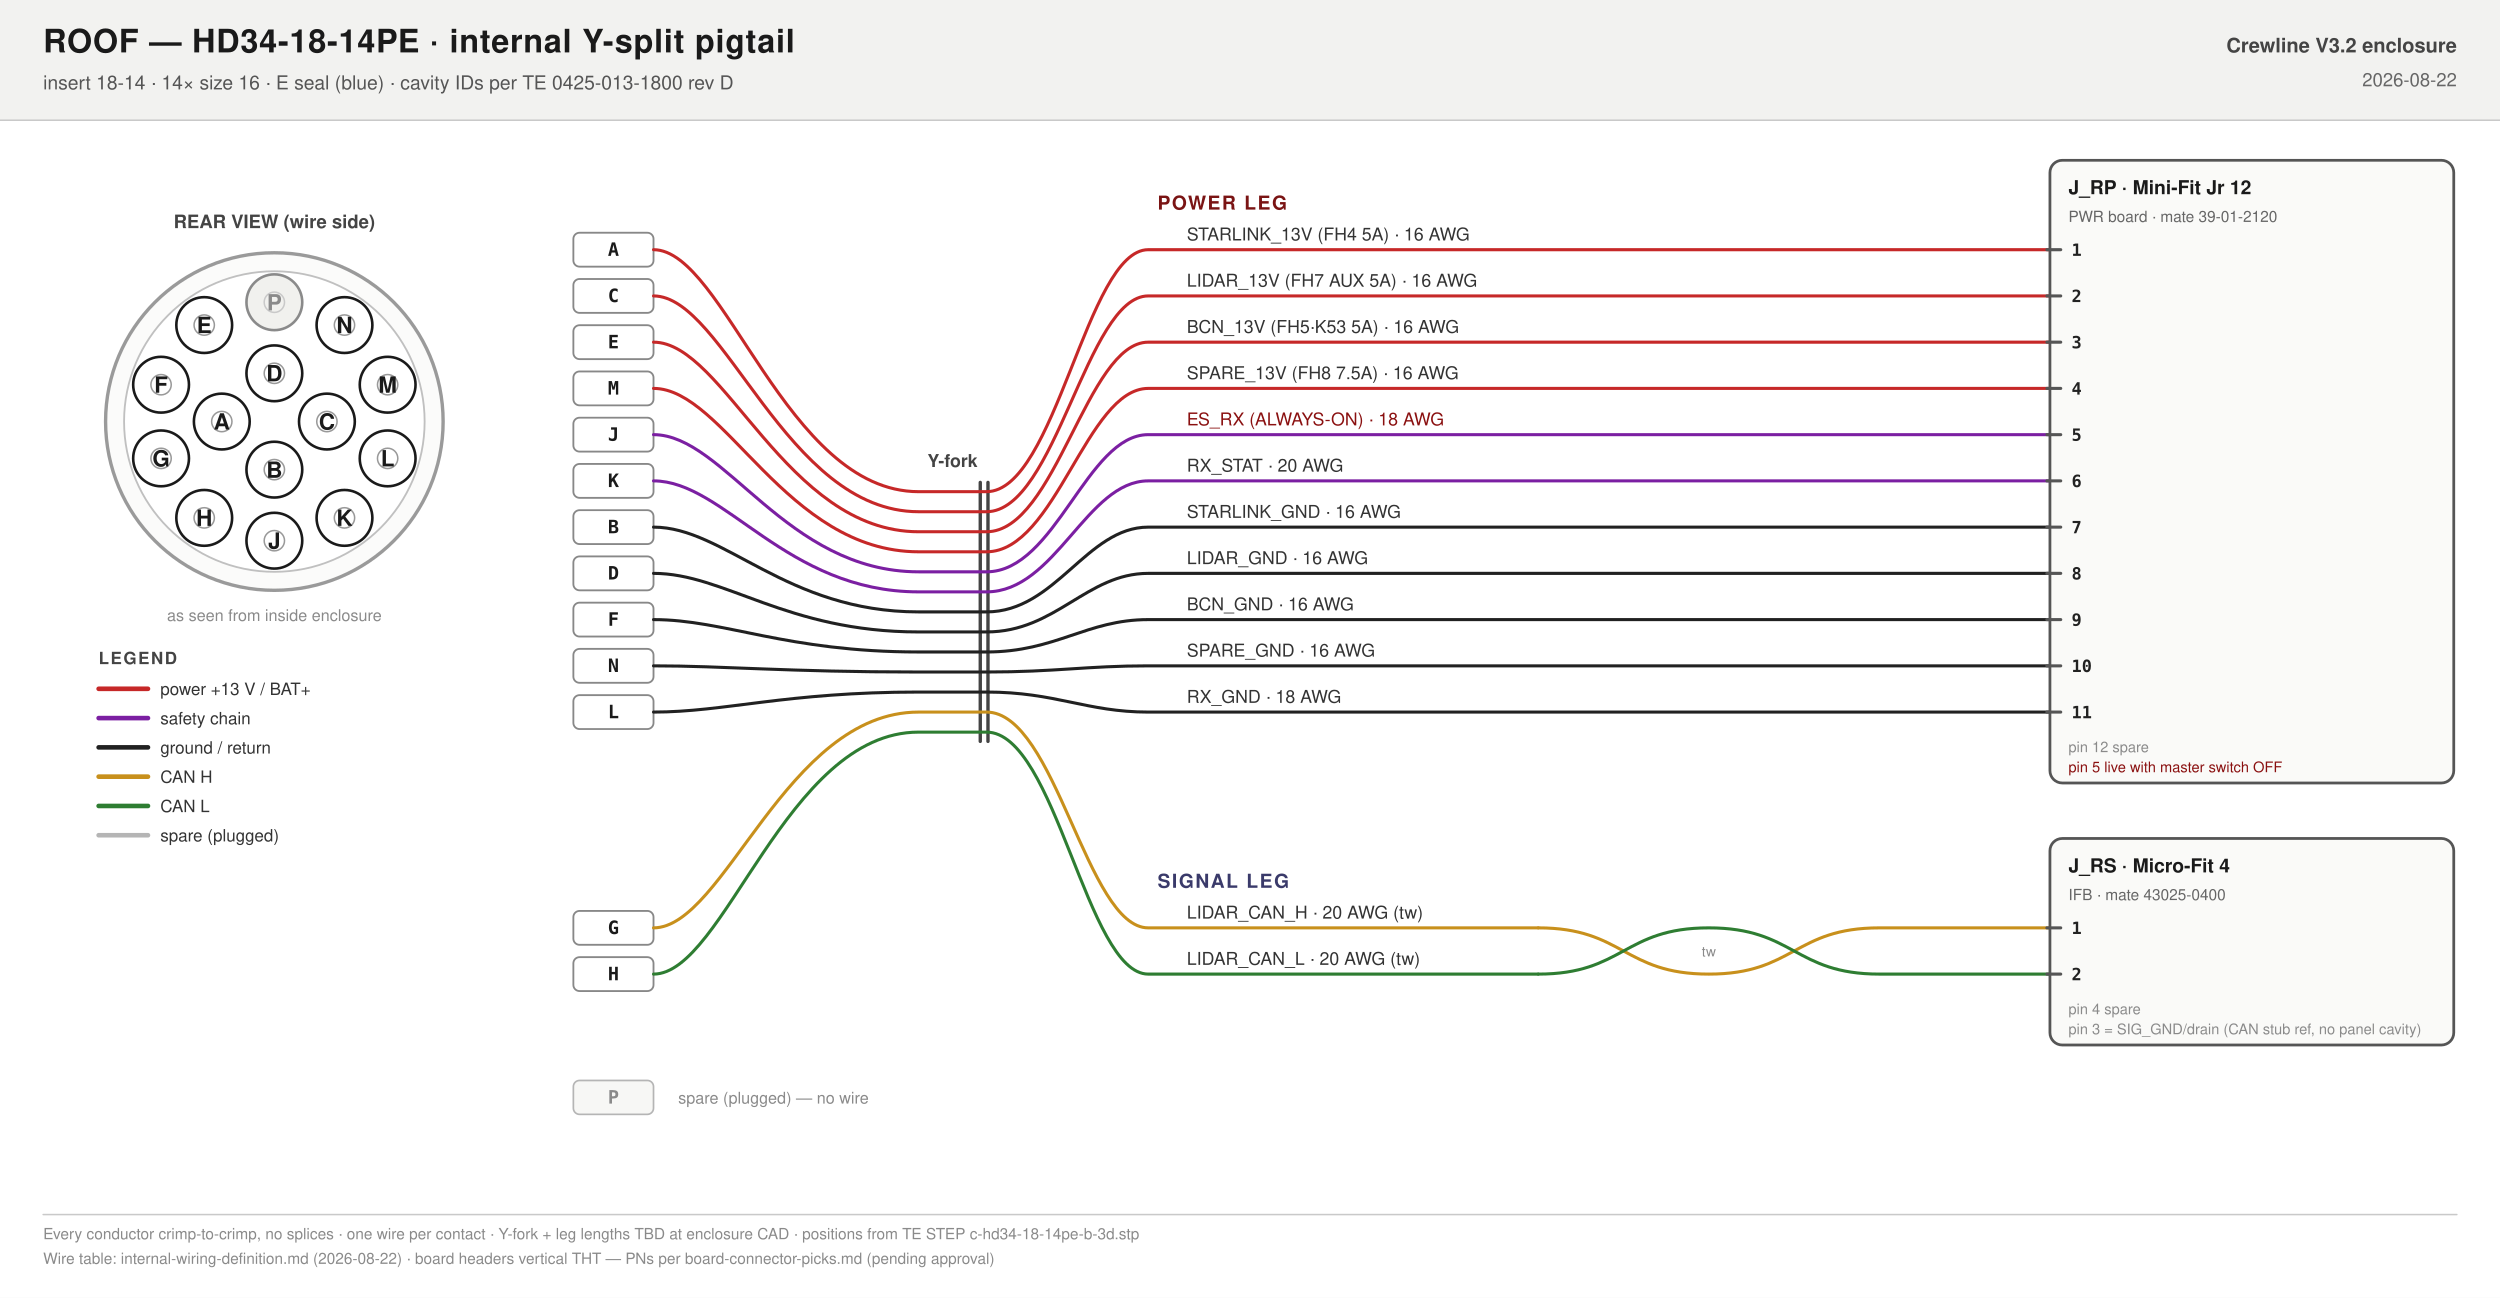
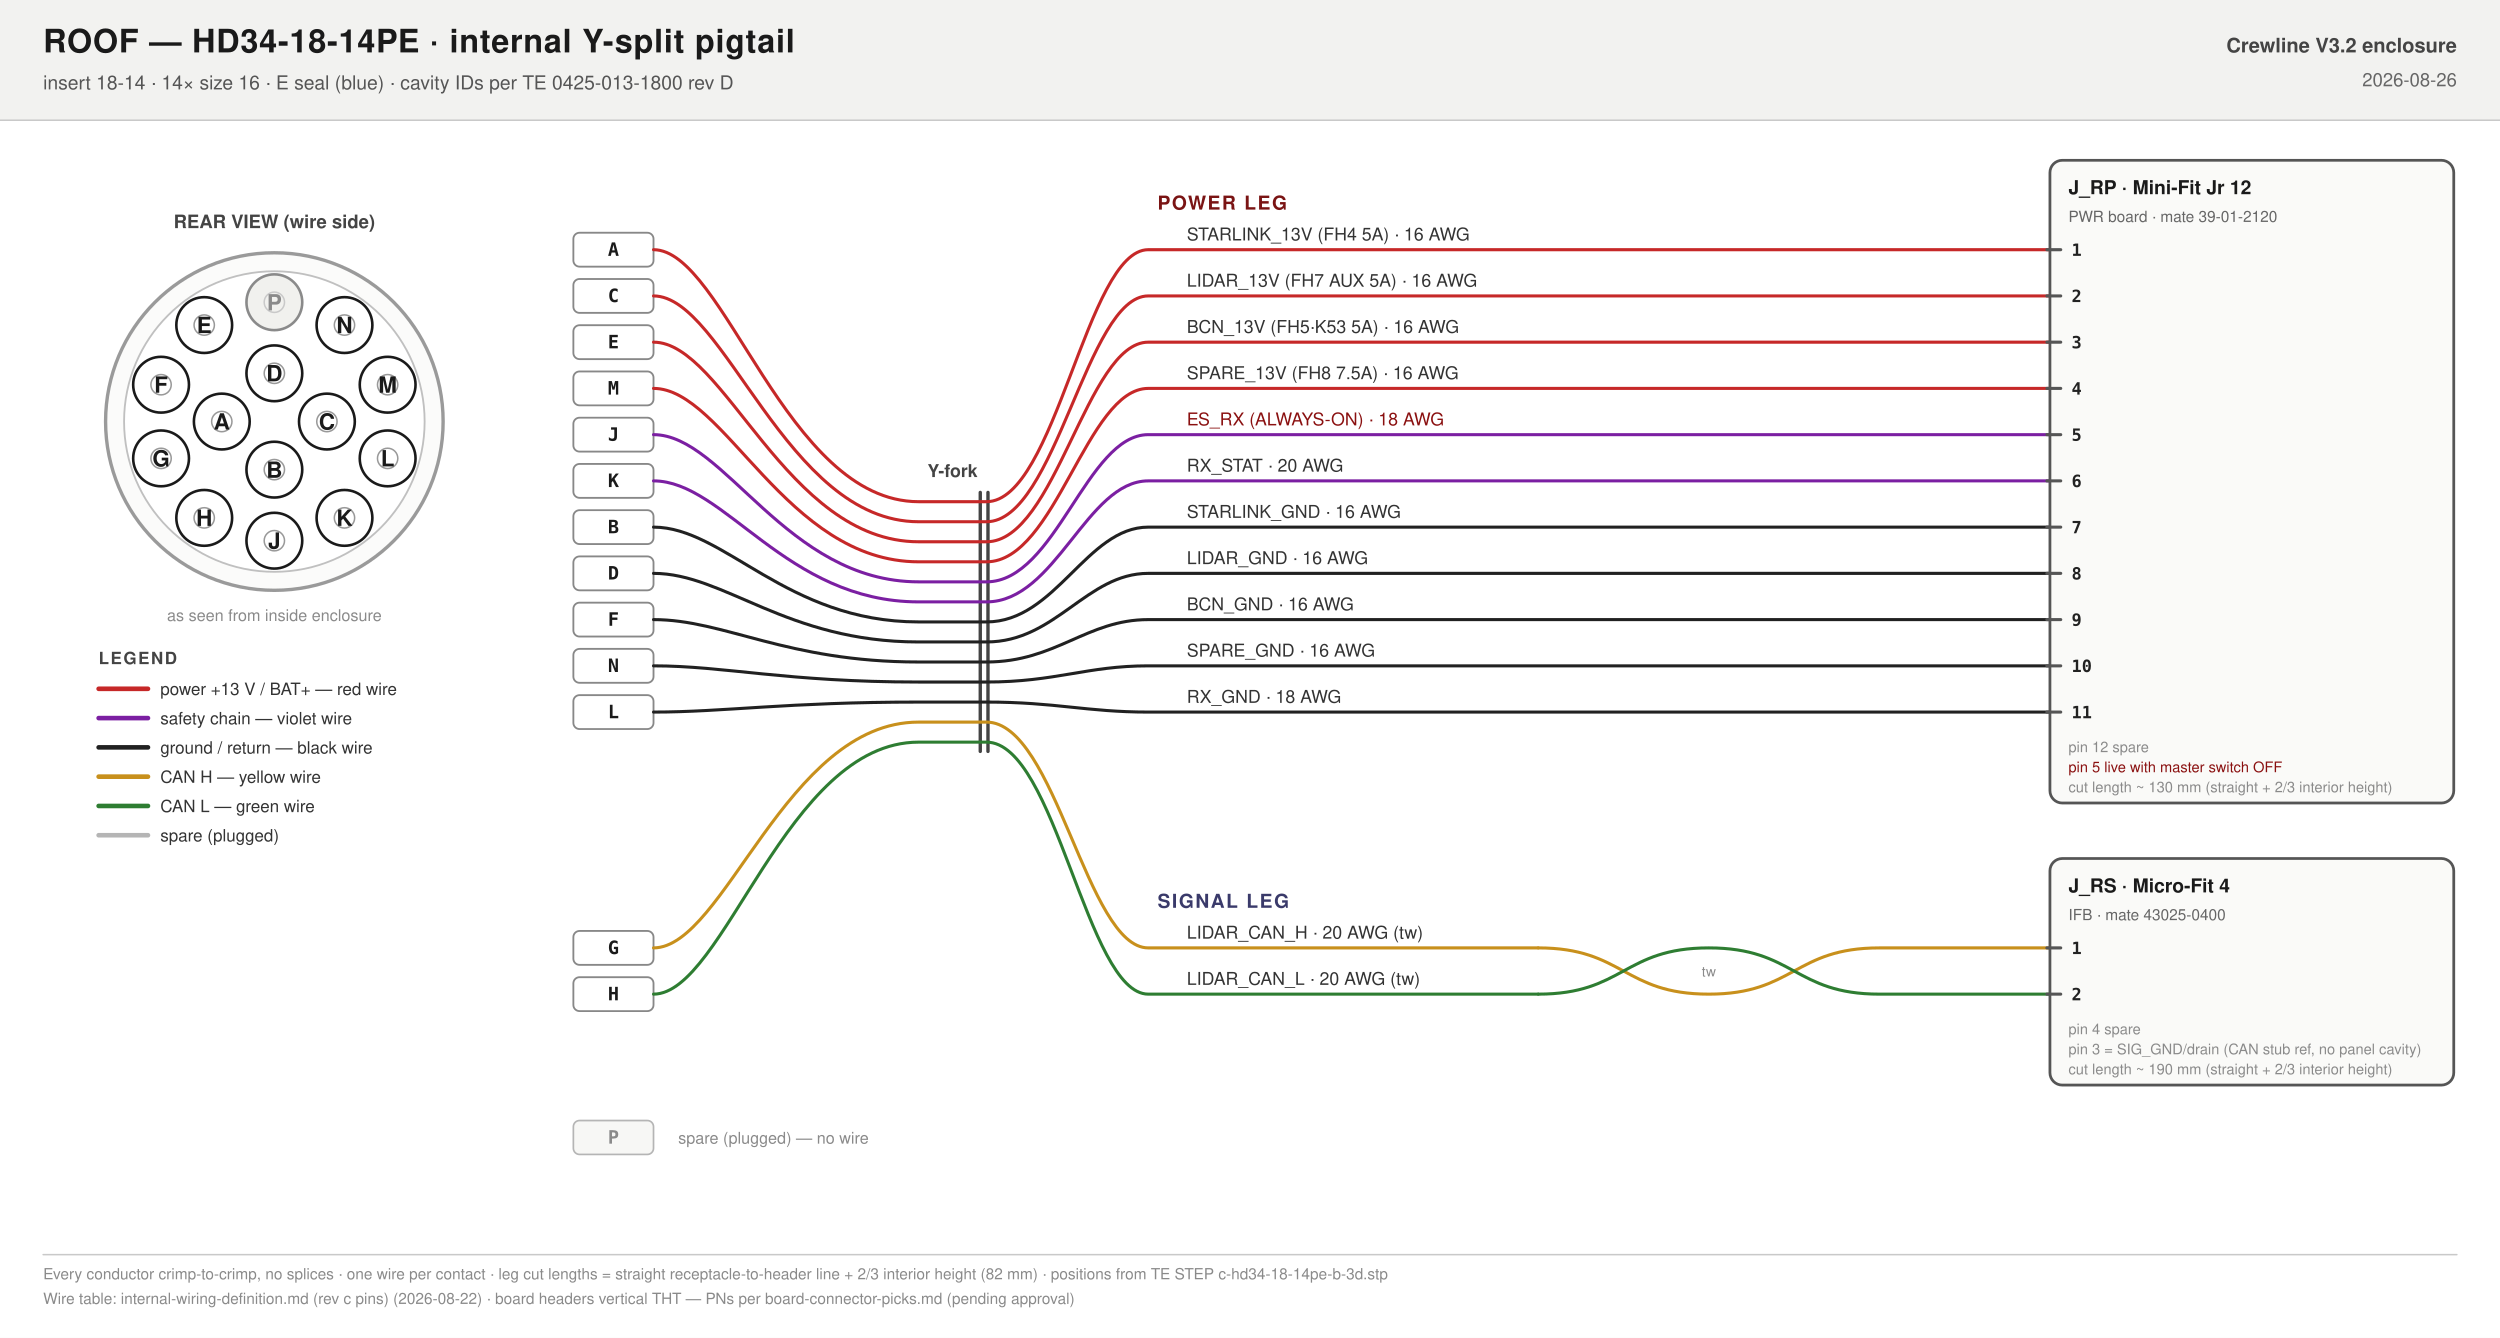
- <svg xmlns="http://www.w3.org/2000/svg" width="1622" height="842" viewBox="0 0 1622 842">
-   <rect x="0" y="0" width="1622" height="842" fill="#ffffff" />
+ <svg xmlns="http://www.w3.org/2000/svg" width="1622" height="868" viewBox="0 0 1622 868">
+   <rect x="0" y="0" width="1622" height="868" fill="#ffffff" />
  <rect x="0.0" y="0.0" width="1622.0" height="78.0" rx="0" stroke="none" fill="#f2f2f0" stroke-width="1.5" />
  <line x1="0.0" y1="78.0" x2="1622.0" y2="78.0" stroke="#c9c9c9" stroke-width="1" stroke-linecap="round" />
  <text x="28.0" y="34.0" font-family="Helvetica Neue, Helvetica, Arial, sans-serif" font-size="21" fill="#1a1a1a" text-anchor="start" font-weight="bold" letter-spacing="0.5">ROOF — HD34-18-14PE · internal Y-split pigtail</text>
  <text x="28.0" y="58.0" font-family="Helvetica Neue, Helvetica, Arial, sans-serif" font-size="12.5" fill="#555" text-anchor="start" font-weight="normal">insert 18-14 · 14× size 16 · E seal (blue) · cavity IDs per TE 0425-013-1800 rev D</text>
  <text x="1594.0" y="34.0" font-family="Helvetica Neue, Helvetica, Arial, sans-serif" font-size="13" fill="#444" text-anchor="end" font-weight="bold">Crewline V3.2 enclosure</text>
-   <text x="1594.0" y="56.0" font-family="Helvetica Neue, Helvetica, Arial, sans-serif" font-size="12" fill="#666" text-anchor="end" font-weight="normal">2026-08-22</text>
+   <text x="1594.0" y="56.0" font-family="Helvetica Neue, Helvetica, Arial, sans-serif" font-size="12" fill="#666" text-anchor="end" font-weight="normal">2026-08-26</text>
  <text x="178.0" y="148.0" font-family="Helvetica Neue, Helvetica, Arial, sans-serif" font-size="12" fill="#444" text-anchor="middle" font-weight="bold">REAR VIEW (wire side)</text>
  <circle cx="178.0" cy="273.5" r="109.5" stroke="#9a9a9a" fill="#fbfbfa" stroke-width="2.2" />
  <circle cx="178.0" cy="273.5" r="97.5" stroke="#c0c0c0" fill="#ffffff" stroke-width="1.2" />
  <circle cx="178.0" cy="196.1" r="18.1" stroke="#8a8a8a" fill="#f1f1ee" stroke-width="1.7" />
  <circle cx="178.0" cy="196.1" r="6.6" stroke="#c9c9c9" fill="none" stroke-width="1.0" />
  <text x="178.0" y="201.4" font-family="Helvetica Neue, Helvetica, Arial, sans-serif" font-size="14.5" fill="#8a8a8a" text-anchor="middle" font-weight="bold">P</text>
  <circle cx="132.5" cy="210.9" r="18.1" stroke="#1a1a1a" fill="#ffffff" stroke-width="1.7" />
  <circle cx="132.5" cy="210.9" r="6.6" stroke="#999" fill="none" stroke-width="1.0" />
  <text x="132.5" y="216.1" font-family="Helvetica Neue, Helvetica, Arial, sans-serif" font-size="14.5" fill="#1a1a1a" text-anchor="middle" font-weight="bold">E</text>
  <circle cx="223.5" cy="210.9" r="18.1" stroke="#1a1a1a" fill="#ffffff" stroke-width="1.7" />
  <circle cx="223.5" cy="210.9" r="6.6" stroke="#999" fill="none" stroke-width="1.0" />
  <text x="223.5" y="216.1" font-family="Helvetica Neue, Helvetica, Arial, sans-serif" font-size="14.5" fill="#1a1a1a" text-anchor="middle" font-weight="bold">N</text>
  <circle cx="178.0" cy="242.2" r="18.1" stroke="#1a1a1a" fill="#ffffff" stroke-width="1.7" />
  <circle cx="178.0" cy="242.2" r="6.6" stroke="#999" fill="none" stroke-width="1.0" />
  <text x="178.0" y="247.4" font-family="Helvetica Neue, Helvetica, Arial, sans-serif" font-size="14.5" fill="#1a1a1a" text-anchor="middle" font-weight="bold">D</text>
  <circle cx="104.5" cy="249.6" r="18.1" stroke="#1a1a1a" fill="#ffffff" stroke-width="1.7" />
  <circle cx="104.5" cy="249.6" r="6.6" stroke="#999" fill="none" stroke-width="1.0" />
  <text x="104.5" y="254.8" font-family="Helvetica Neue, Helvetica, Arial, sans-serif" font-size="14.5" fill="#1a1a1a" text-anchor="middle" font-weight="bold">F</text>
  <circle cx="251.5" cy="249.6" r="18.1" stroke="#1a1a1a" fill="#ffffff" stroke-width="1.7" />
  <circle cx="251.5" cy="249.6" r="6.6" stroke="#999" fill="none" stroke-width="1.0" />
  <text x="251.5" y="254.8" font-family="Helvetica Neue, Helvetica, Arial, sans-serif" font-size="14.5" fill="#1a1a1a" text-anchor="middle" font-weight="bold">M</text>
  <circle cx="143.9" cy="273.5" r="18.1" stroke="#1a1a1a" fill="#ffffff" stroke-width="1.7" />
  <circle cx="143.9" cy="273.5" r="6.6" stroke="#999" fill="none" stroke-width="1.0" />
  <text x="143.9" y="278.7" font-family="Helvetica Neue, Helvetica, Arial, sans-serif" font-size="14.5" fill="#1a1a1a" text-anchor="middle" font-weight="bold">A</text>
  <circle cx="212.1" cy="273.5" r="18.1" stroke="#1a1a1a" fill="#ffffff" stroke-width="1.7" />
  <circle cx="212.1" cy="273.5" r="6.6" stroke="#999" fill="none" stroke-width="1.0" />
  <text x="212.1" y="278.7" font-family="Helvetica Neue, Helvetica, Arial, sans-serif" font-size="14.5" fill="#1a1a1a" text-anchor="middle" font-weight="bold">C</text>
  <circle cx="104.5" cy="297.4" r="18.1" stroke="#1a1a1a" fill="#ffffff" stroke-width="1.7" />
  <circle cx="104.5" cy="297.4" r="6.6" stroke="#999" fill="none" stroke-width="1.0" />
  <text x="104.5" y="302.6" font-family="Helvetica Neue, Helvetica, Arial, sans-serif" font-size="14.5" fill="#1a1a1a" text-anchor="middle" font-weight="bold">G</text>
  <circle cx="251.5" cy="297.4" r="18.1" stroke="#1a1a1a" fill="#ffffff" stroke-width="1.7" />
  <circle cx="251.5" cy="297.4" r="6.6" stroke="#999" fill="none" stroke-width="1.0" />
  <text x="251.5" y="302.6" font-family="Helvetica Neue, Helvetica, Arial, sans-serif" font-size="14.5" fill="#1a1a1a" text-anchor="middle" font-weight="bold">L</text>
  <circle cx="178.0" cy="304.7" r="18.1" stroke="#1a1a1a" fill="#ffffff" stroke-width="1.7" />
  <circle cx="178.0" cy="304.7" r="6.6" stroke="#999" fill="none" stroke-width="1.0" />
  <text x="178.0" y="310.0" font-family="Helvetica Neue, Helvetica, Arial, sans-serif" font-size="14.5" fill="#1a1a1a" text-anchor="middle" font-weight="bold">B</text>
  <circle cx="132.5" cy="336.0" r="18.1" stroke="#1a1a1a" fill="#ffffff" stroke-width="1.7" />
  <circle cx="132.5" cy="336.0" r="6.6" stroke="#999" fill="none" stroke-width="1.0" />
  <text x="132.5" y="341.2" font-family="Helvetica Neue, Helvetica, Arial, sans-serif" font-size="14.5" fill="#1a1a1a" text-anchor="middle" font-weight="bold">H</text>
  <circle cx="223.5" cy="336.0" r="18.1" stroke="#1a1a1a" fill="#ffffff" stroke-width="1.7" />
  <circle cx="223.5" cy="336.0" r="6.6" stroke="#999" fill="none" stroke-width="1.0" />
  <text x="223.5" y="341.2" font-family="Helvetica Neue, Helvetica, Arial, sans-serif" font-size="14.5" fill="#1a1a1a" text-anchor="middle" font-weight="bold">K</text>
  <circle cx="178.0" cy="350.8" r="18.1" stroke="#1a1a1a" fill="#ffffff" stroke-width="1.7" />
  <circle cx="178.0" cy="350.8" r="6.6" stroke="#999" fill="none" stroke-width="1.0" />
  <text x="178.0" y="356.0" font-family="Helvetica Neue, Helvetica, Arial, sans-serif" font-size="14.5" fill="#1a1a1a" text-anchor="middle" font-weight="bold">J</text>
  <text x="178.0" y="402.9" font-family="Helvetica Neue, Helvetica, Arial, sans-serif" font-size="10.5" fill="#8a8a8a" text-anchor="middle" font-weight="normal">as seen from inside enclosure</text>
  <text x="64.0" y="430.9" font-family="Helvetica Neue, Helvetica, Arial, sans-serif" font-size="11" fill="#444" text-anchor="start" font-weight="bold" letter-spacing="1">LEGEND</text>
  <line x1="64.0" y1="446.9" x2="96.0" y2="446.9" stroke="#c62828" stroke-width="3" stroke-linecap="round" />
-   <text x="104.0" y="450.9" font-family="Helvetica Neue, Helvetica, Arial, sans-serif" font-size="11" fill="#333" text-anchor="start" font-weight="normal">power +13 V / BAT+</text>
+   <text x="104.0" y="450.9" font-family="Helvetica Neue, Helvetica, Arial, sans-serif" font-size="11" fill="#333" text-anchor="start" font-weight="normal">power +13 V / BAT+ — red wire</text>
  <line x1="64.0" y1="465.9" x2="96.0" y2="465.9" stroke="#7b1fa2" stroke-width="3" stroke-linecap="round" />
-   <text x="104.0" y="469.9" font-family="Helvetica Neue, Helvetica, Arial, sans-serif" font-size="11" fill="#333" text-anchor="start" font-weight="normal">safety chain</text>
+   <text x="104.0" y="469.9" font-family="Helvetica Neue, Helvetica, Arial, sans-serif" font-size="11" fill="#333" text-anchor="start" font-weight="normal">safety chain — violet wire</text>
  <line x1="64.0" y1="484.9" x2="96.0" y2="484.9" stroke="#212121" stroke-width="3" stroke-linecap="round" />
-   <text x="104.0" y="488.9" font-family="Helvetica Neue, Helvetica, Arial, sans-serif" font-size="11" fill="#333" text-anchor="start" font-weight="normal">ground / return</text>
+   <text x="104.0" y="488.9" font-family="Helvetica Neue, Helvetica, Arial, sans-serif" font-size="11" fill="#333" text-anchor="start" font-weight="normal">ground / return — black wire</text>
  <line x1="64.0" y1="503.9" x2="96.0" y2="503.9" stroke="#c8901c" stroke-width="3" stroke-linecap="round" />
-   <text x="104.0" y="507.9" font-family="Helvetica Neue, Helvetica, Arial, sans-serif" font-size="11" fill="#333" text-anchor="start" font-weight="normal">CAN H</text>
+   <text x="104.0" y="507.9" font-family="Helvetica Neue, Helvetica, Arial, sans-serif" font-size="11" fill="#333" text-anchor="start" font-weight="normal">CAN H — yellow wire</text>
  <line x1="64.0" y1="522.9" x2="96.0" y2="522.9" stroke="#2e7d32" stroke-width="3" stroke-linecap="round" />
-   <text x="104.0" y="526.9" font-family="Helvetica Neue, Helvetica, Arial, sans-serif" font-size="11" fill="#333" text-anchor="start" font-weight="normal">CAN L</text>
+   <text x="104.0" y="526.9" font-family="Helvetica Neue, Helvetica, Arial, sans-serif" font-size="11" fill="#333" text-anchor="start" font-weight="normal">CAN L — green wire</text>
  <line x1="64.0" y1="541.9" x2="96.0" y2="541.9" stroke="#b5b5b5" stroke-width="3" stroke-linecap="round" />
  <text x="104.0" y="545.9" font-family="Helvetica Neue, Helvetica, Arial, sans-serif" font-size="11" fill="#333" text-anchor="start" font-weight="normal">spare (plugged)</text>
-   <line x1="636.0" y1="313.0" x2="636.0" y2="481.0" stroke="#444" stroke-width="2.2" stroke-linecap="round" />
-   <line x1="641.0" y1="313.0" x2="641.0" y2="481.0" stroke="#444" stroke-width="2.2" stroke-linecap="round" />
-   <text x="618.0" y="303.0" font-family="Helvetica Neue, Helvetica, Arial, sans-serif" font-size="11.5" fill="#444" text-anchor="middle" font-weight="bold">Y-fork</text>
+   <line x1="636.0" y1="319.5" x2="636.0" y2="487.5" stroke="#444" stroke-width="2.2" stroke-linecap="round" />
+   <line x1="641.0" y1="319.5" x2="641.0" y2="487.5" stroke="#444" stroke-width="2.2" stroke-linecap="round" />
+   <text x="618.0" y="309.5" font-family="Helvetica Neue, Helvetica, Arial, sans-serif" font-size="11.5" fill="#444" text-anchor="middle" font-weight="bold">Y-fork</text>
  <rect x="372.0" y="151.0" width="52.0" height="22.0" rx="4" stroke="#888" fill="#fff" stroke-width="1.2" />
  <text x="398.0" y="166.0" font-family="Menlo, Consolas, monospace" font-size="12" fill="#1a1a1a" text-anchor="middle" font-weight="bold">A</text>
-   <path d="M 424 162 C 470 162 510 319.0 596 319.0 L 640 319.0 C 685 319.0 705 162 745 162 L 1330 162" stroke="#c62828" stroke-width="2.0" fill="none" stroke-linecap="round" stroke-linejoin="round" />
+   <path d="M 424 162 C 470 162 510 325.5 596 325.5 L 640 325.5 C 685 325.5 705 162 745 162 L 1330 162" stroke="#c62828" stroke-width="2.0" fill="none" stroke-linecap="round" stroke-linejoin="round" />
  <text x="770.0" y="156.0" font-family="Helvetica Neue, Helvetica, Arial, sans-serif" font-size="11.5" fill="#333" text-anchor="start" font-weight="normal">STARLINK_13V (FH4 5A) · 16 AWG</text>
  <rect x="372.0" y="181.0" width="52.0" height="22.0" rx="4" stroke="#888" fill="#fff" stroke-width="1.2" />
  <text x="398.0" y="196.0" font-family="Menlo, Consolas, monospace" font-size="12" fill="#1a1a1a" text-anchor="middle" font-weight="bold">C</text>
-   <path d="M 424 192 C 470 192 510 332.0 596 332.0 L 640 332.0 C 685 332.0 705 192 745 192 L 1330 192" stroke="#c62828" stroke-width="2.0" fill="none" stroke-linecap="round" stroke-linejoin="round" />
+   <path d="M 424 192 C 470 192 510 338.5 596 338.5 L 640 338.5 C 685 338.5 705 192 745 192 L 1330 192" stroke="#c62828" stroke-width="2.0" fill="none" stroke-linecap="round" stroke-linejoin="round" />
  <text x="770.0" y="186.0" font-family="Helvetica Neue, Helvetica, Arial, sans-serif" font-size="11.5" fill="#333" text-anchor="start" font-weight="normal">LIDAR_13V (FH7 AUX 5A) · 16 AWG</text>
  <rect x="372.0" y="211.0" width="52.0" height="22.0" rx="4" stroke="#888" fill="#fff" stroke-width="1.2" />
  <text x="398.0" y="226.0" font-family="Menlo, Consolas, monospace" font-size="12" fill="#1a1a1a" text-anchor="middle" font-weight="bold">E</text>
-   <path d="M 424 222 C 470 222 510 345.0 596 345.0 L 640 345.0 C 685 345.0 705 222 745 222 L 1330 222" stroke="#c62828" stroke-width="2.0" fill="none" stroke-linecap="round" stroke-linejoin="round" />
+   <path d="M 424 222 C 470 222 510 351.5 596 351.5 L 640 351.5 C 685 351.5 705 222 745 222 L 1330 222" stroke="#c62828" stroke-width="2.0" fill="none" stroke-linecap="round" stroke-linejoin="round" />
  <text x="770.0" y="216.0" font-family="Helvetica Neue, Helvetica, Arial, sans-serif" font-size="11.5" fill="#333" text-anchor="start" font-weight="normal">BCN_13V (FH5·K53 5A) · 16 AWG</text>
  <rect x="372.0" y="241.0" width="52.0" height="22.0" rx="4" stroke="#888" fill="#fff" stroke-width="1.2" />
  <text x="398.0" y="256.0" font-family="Menlo, Consolas, monospace" font-size="12" fill="#1a1a1a" text-anchor="middle" font-weight="bold">M</text>
-   <path d="M 424 252 C 470 252 510 358.0 596 358.0 L 640 358.0 C 685 358.0 705 252 745 252 L 1330 252" stroke="#c62828" stroke-width="2.0" fill="none" stroke-linecap="round" stroke-linejoin="round" />
+   <path d="M 424 252 C 470 252 510 364.5 596 364.5 L 640 364.5 C 685 364.5 705 252 745 252 L 1330 252" stroke="#c62828" stroke-width="2.0" fill="none" stroke-linecap="round" stroke-linejoin="round" />
  <text x="770.0" y="246.0" font-family="Helvetica Neue, Helvetica, Arial, sans-serif" font-size="11.5" fill="#333" text-anchor="start" font-weight="normal">SPARE_13V (FH8 7.5A) · 16 AWG</text>
  <rect x="372.0" y="271.0" width="52.0" height="22.0" rx="4" stroke="#888" fill="#fff" stroke-width="1.2" />
  <text x="398.0" y="286.0" font-family="Menlo, Consolas, monospace" font-size="12" fill="#1a1a1a" text-anchor="middle" font-weight="bold">J</text>
-   <path d="M 424 282 C 470 282 510 371.0 596 371.0 L 640 371.0 C 685 371.0 705 282 745 282 L 1330 282" stroke="#7b1fa2" stroke-width="2.0" fill="none" stroke-linecap="round" stroke-linejoin="round" />
+   <path d="M 424 282 C 470 282 510 377.5 596 377.5 L 640 377.5 C 685 377.5 705 282 745 282 L 1330 282" stroke="#7b1fa2" stroke-width="2.0" fill="none" stroke-linecap="round" stroke-linejoin="round" />
  <text x="770.0" y="276.0" font-family="Helvetica Neue, Helvetica, Arial, sans-serif" font-size="11.5" fill="#8a1010" text-anchor="start" font-weight="normal">ES_RX (ALWAYS-ON) · 18 AWG</text>
  <rect x="372.0" y="301.0" width="52.0" height="22.0" rx="4" stroke="#888" fill="#fff" stroke-width="1.2" />
  <text x="398.0" y="316.0" font-family="Menlo, Consolas, monospace" font-size="12" fill="#1a1a1a" text-anchor="middle" font-weight="bold">K</text>
-   <path d="M 424 312 C 470 312 510 384.0 596 384.0 L 640 384.0 C 685 384.0 705 312 745 312 L 1330 312" stroke="#7b1fa2" stroke-width="2.0" fill="none" stroke-linecap="round" stroke-linejoin="round" />
+   <path d="M 424 312 C 470 312 510 390.5 596 390.5 L 640 390.5 C 685 390.5 705 312 745 312 L 1330 312" stroke="#7b1fa2" stroke-width="2.0" fill="none" stroke-linecap="round" stroke-linejoin="round" />
  <text x="770.0" y="306.0" font-family="Helvetica Neue, Helvetica, Arial, sans-serif" font-size="11.5" fill="#333" text-anchor="start" font-weight="normal">RX_STAT · 20 AWG</text>
  <rect x="372.0" y="331.0" width="52.0" height="22.0" rx="4" stroke="#888" fill="#fff" stroke-width="1.2" />
  <text x="398.0" y="346.0" font-family="Menlo, Consolas, monospace" font-size="12" fill="#1a1a1a" text-anchor="middle" font-weight="bold">B</text>
-   <path d="M 424 342 C 470 342 510 397.0 596 397.0 L 640 397.0 C 685 397.0 705 342 745 342 L 1330 342" stroke="#212121" stroke-width="2.0" fill="none" stroke-linecap="round" stroke-linejoin="round" />
+   <path d="M 424 342 C 470 342 510 403.5 596 403.5 L 640 403.5 C 685 403.5 705 342 745 342 L 1330 342" stroke="#212121" stroke-width="2.0" fill="none" stroke-linecap="round" stroke-linejoin="round" />
  <text x="770.0" y="336.0" font-family="Helvetica Neue, Helvetica, Arial, sans-serif" font-size="11.5" fill="#333" text-anchor="start" font-weight="normal">STARLINK_GND · 16 AWG</text>
  <rect x="372.0" y="361.0" width="52.0" height="22.0" rx="4" stroke="#888" fill="#fff" stroke-width="1.2" />
  <text x="398.0" y="376.0" font-family="Menlo, Consolas, monospace" font-size="12" fill="#1a1a1a" text-anchor="middle" font-weight="bold">D</text>
-   <path d="M 424 372 C 470 372 510 410.0 596 410.0 L 640 410.0 C 685 410.0 705 372 745 372 L 1330 372" stroke="#212121" stroke-width="2.0" fill="none" stroke-linecap="round" stroke-linejoin="round" />
+   <path d="M 424 372 C 470 372 510 416.5 596 416.5 L 640 416.5 C 685 416.5 705 372 745 372 L 1330 372" stroke="#212121" stroke-width="2.0" fill="none" stroke-linecap="round" stroke-linejoin="round" />
  <text x="770.0" y="366.0" font-family="Helvetica Neue, Helvetica, Arial, sans-serif" font-size="11.5" fill="#333" text-anchor="start" font-weight="normal">LIDAR_GND · 16 AWG</text>
  <rect x="372.0" y="391.0" width="52.0" height="22.0" rx="4" stroke="#888" fill="#fff" stroke-width="1.2" />
  <text x="398.0" y="406.0" font-family="Menlo, Consolas, monospace" font-size="12" fill="#1a1a1a" text-anchor="middle" font-weight="bold">F</text>
-   <path d="M 424 402 C 470 402 510 423.0 596 423.0 L 640 423.0 C 685 423.0 705 402 745 402 L 1330 402" stroke="#212121" stroke-width="2.0" fill="none" stroke-linecap="round" stroke-linejoin="round" />
+   <path d="M 424 402 C 470 402 510 429.5 596 429.5 L 640 429.5 C 685 429.5 705 402 745 402 L 1330 402" stroke="#212121" stroke-width="2.0" fill="none" stroke-linecap="round" stroke-linejoin="round" />
  <text x="770.0" y="396.0" font-family="Helvetica Neue, Helvetica, Arial, sans-serif" font-size="11.5" fill="#333" text-anchor="start" font-weight="normal">BCN_GND · 16 AWG</text>
  <rect x="372.0" y="421.0" width="52.0" height="22.0" rx="4" stroke="#888" fill="#fff" stroke-width="1.2" />
  <text x="398.0" y="436.0" font-family="Menlo, Consolas, monospace" font-size="12" fill="#1a1a1a" text-anchor="middle" font-weight="bold">N</text>
-   <path d="M 424 432 C 470 432 510 436.0 596 436.0 L 640 436.0 C 685 436.0 705 432 745 432 L 1330 432" stroke="#212121" stroke-width="2.0" fill="none" stroke-linecap="round" stroke-linejoin="round" />
+   <path d="M 424 432 C 470 432 510 442.5 596 442.5 L 640 442.5 C 685 442.5 705 432 745 432 L 1330 432" stroke="#212121" stroke-width="2.0" fill="none" stroke-linecap="round" stroke-linejoin="round" />
  <text x="770.0" y="426.0" font-family="Helvetica Neue, Helvetica, Arial, sans-serif" font-size="11.5" fill="#333" text-anchor="start" font-weight="normal">SPARE_GND · 16 AWG</text>
  <rect x="372.0" y="451.0" width="52.0" height="22.0" rx="4" stroke="#888" fill="#fff" stroke-width="1.2" />
  <text x="398.0" y="466.0" font-family="Menlo, Consolas, monospace" font-size="12" fill="#1a1a1a" text-anchor="middle" font-weight="bold">L</text>
-   <path d="M 424 462 C 470 462 510 449.0 596 449.0 L 640 449.0 C 685 449.0 705 462 745 462 L 1330 462" stroke="#212121" stroke-width="2.0" fill="none" stroke-linecap="round" stroke-linejoin="round" />
+   <path d="M 424 462 C 470 462 510 455.5 596 455.5 L 640 455.5 C 685 455.5 705 462 745 462 L 1330 462" stroke="#212121" stroke-width="2.0" fill="none" stroke-linecap="round" stroke-linejoin="round" />
  <text x="770.0" y="456.0" font-family="Helvetica Neue, Helvetica, Arial, sans-serif" font-size="11.5" fill="#333" text-anchor="start" font-weight="normal">RX_GND · 18 AWG</text>
-   <rect x="372.0" y="591.0" width="52.0" height="22.0" rx="4" stroke="#888" fill="#fff" stroke-width="1.2" />
-   <text x="398.0" y="606.0" font-family="Menlo, Consolas, monospace" font-size="12" fill="#1a1a1a" text-anchor="middle" font-weight="bold">G</text>
-   <path d="M 424 602 C 470 602 510 462.0 596 462.0 L 640 462.0 C 685 462.0 705 602 745 602 L 998 602" stroke="#c8901c" stroke-width="2.0" fill="none" stroke-linecap="round" stroke-linejoin="round" />
-   <text x="770.0" y="596.0" font-family="Helvetica Neue, Helvetica, Arial, sans-serif" font-size="11.5" fill="#333" text-anchor="start" font-weight="normal">LIDAR_CAN_H · 20 AWG (tw)</text>
-   <rect x="372.0" y="621.0" width="52.0" height="22.0" rx="4" stroke="#888" fill="#fff" stroke-width="1.2" />
-   <text x="398.0" y="636.0" font-family="Menlo, Consolas, monospace" font-size="12" fill="#1a1a1a" text-anchor="middle" font-weight="bold">H</text>
-   <path d="M 424 632 C 470 632 510 475.0 596 475.0 L 640 475.0 C 685 475.0 705 632 745 632 L 998 632" stroke="#2e7d32" stroke-width="2.0" fill="none" stroke-linecap="round" stroke-linejoin="round" />
-   <text x="770.0" y="626.0" font-family="Helvetica Neue, Helvetica, Arial, sans-serif" font-size="11.5" fill="#333" text-anchor="start" font-weight="normal">LIDAR_CAN_L · 20 AWG (tw)</text>
-   <path d="M 998 602 C 1053.333 602 1053.333 632 1108.667 632 C 1164.0 632 1164.0 602 1219.333 602 L 1330 602" stroke="#c8901c" stroke-width="2.0" fill="none" stroke-linecap="round" stroke-linejoin="round" />
-   <path d="M 998 632 C 1053.333 632 1053.333 602 1108.667 602 C 1164.0 602 1164.0 632 1219.333 632 L 1330 632" stroke="#2e7d32" stroke-width="2.0" fill="none" stroke-linecap="round" stroke-linejoin="round" />
-   <text x="1108.7" y="620.5" font-family="Helvetica Neue, Helvetica, Arial, sans-serif" font-size="9" fill="#8a8a8a" text-anchor="middle" font-weight="normal">tw</text>
+   <rect x="372.0" y="604.0" width="52.0" height="22.0" rx="4" stroke="#888" fill="#fff" stroke-width="1.2" />
+   <text x="398.0" y="619.0" font-family="Menlo, Consolas, monospace" font-size="12" fill="#1a1a1a" text-anchor="middle" font-weight="bold">G</text>
+   <path d="M 424 615 C 470 615 510 468.5 596 468.5 L 640 468.5 C 685 468.5 705 615 745 615 L 998 615" stroke="#c8901c" stroke-width="2.0" fill="none" stroke-linecap="round" stroke-linejoin="round" />
+   <text x="770.0" y="609.0" font-family="Helvetica Neue, Helvetica, Arial, sans-serif" font-size="11.5" fill="#333" text-anchor="start" font-weight="normal">LIDAR_CAN_H · 20 AWG (tw)</text>
+   <rect x="372.0" y="634.0" width="52.0" height="22.0" rx="4" stroke="#888" fill="#fff" stroke-width="1.2" />
+   <text x="398.0" y="649.0" font-family="Menlo, Consolas, monospace" font-size="12" fill="#1a1a1a" text-anchor="middle" font-weight="bold">H</text>
+   <path d="M 424 645 C 470 645 510 481.5 596 481.5 L 640 481.5 C 685 481.5 705 645 745 645 L 998 645" stroke="#2e7d32" stroke-width="2.0" fill="none" stroke-linecap="round" stroke-linejoin="round" />
+   <text x="770.0" y="639.0" font-family="Helvetica Neue, Helvetica, Arial, sans-serif" font-size="11.5" fill="#333" text-anchor="start" font-weight="normal">LIDAR_CAN_L · 20 AWG (tw)</text>
+   <path d="M 998 615 C 1053.333 615 1053.333 645 1108.667 645 C 1164.0 645 1164.0 615 1219.333 615 L 1330 615" stroke="#c8901c" stroke-width="2.0" fill="none" stroke-linecap="round" stroke-linejoin="round" />
+   <path d="M 998 645 C 1053.333 645 1053.333 615 1108.667 615 C 1164.0 615 1164.0 645 1219.333 645 L 1330 645" stroke="#2e7d32" stroke-width="2.0" fill="none" stroke-linecap="round" stroke-linejoin="round" />
+   <text x="1108.7" y="633.5" font-family="Helvetica Neue, Helvetica, Arial, sans-serif" font-size="9" fill="#8a8a8a" text-anchor="middle" font-weight="normal">tw</text>
  <text x="751.0" y="136.0" font-family="Helvetica Neue, Helvetica, Arial, sans-serif" font-size="12.5" fill="#7a1414" text-anchor="start" font-weight="bold" letter-spacing="1">POWER LEG</text>
-   <text x="751.0" y="576.0" font-family="Helvetica Neue, Helvetica, Arial, sans-serif" font-size="12.5" fill="#3a3a6a" text-anchor="start" font-weight="bold" letter-spacing="1">SIGNAL LEG</text>
-   <rect x="1330.0" y="104.0" width="262.0" height="404.0" rx="8" stroke="#555" fill="#fafaf8" stroke-width="1.8" />
+   <text x="751.0" y="589.0" font-family="Helvetica Neue, Helvetica, Arial, sans-serif" font-size="12.5" fill="#3a3a6a" text-anchor="start" font-weight="bold" letter-spacing="1">SIGNAL LEG</text>
+   <rect x="1330.0" y="104.0" width="262.0" height="417.0" rx="8" stroke="#555" fill="#fafaf8" stroke-width="1.8" />
  <text x="1342.0" y="126.0" font-family="Helvetica Neue, Helvetica, Arial, sans-serif" font-size="12.5" fill="#1a1a1a" text-anchor="start" font-weight="bold">J_RP · Mini-Fit Jr 12</text>
  <text x="1342.0" y="144.0" font-family="Helvetica Neue, Helvetica, Arial, sans-serif" font-size="10" fill="#666" text-anchor="start" font-weight="normal">PWR board · mate 39-01-2120</text>
  <text x="1342.0" y="488.0" font-family="Helvetica Neue, Helvetica, Arial, sans-serif" font-size="9.5" fill="#8a8a8a" text-anchor="start" font-weight="normal">pin 12 spare</text>
  <text x="1342.0" y="501.0" font-family="Helvetica Neue, Helvetica, Arial, sans-serif" font-size="9.5" fill="#8a1010" text-anchor="start" font-weight="normal">pin 5 live with master switch OFF</text>
+   <text x="1342.0" y="514.0" font-family="Helvetica Neue, Helvetica, Arial, sans-serif" font-size="9.5" fill="#8a8a8a" text-anchor="start" font-weight="normal">cut length ~ 130 mm (straight + 2/3 interior height)</text>
  <line x1="1328.0" y1="162.0" x2="1337.0" y2="162.0" stroke="#555" stroke-width="2" stroke-linecap="round" />
  <text x="1344.0" y="166.0" font-family="Menlo, Consolas, monospace" font-size="11" fill="#222" text-anchor="start" font-weight="bold">1</text>
  <line x1="1328.0" y1="192.0" x2="1337.0" y2="192.0" stroke="#555" stroke-width="2" stroke-linecap="round" />
  <text x="1344.0" y="196.0" font-family="Menlo, Consolas, monospace" font-size="11" fill="#222" text-anchor="start" font-weight="bold">2</text>
  <line x1="1328.0" y1="222.0" x2="1337.0" y2="222.0" stroke="#555" stroke-width="2" stroke-linecap="round" />
  <text x="1344.0" y="226.0" font-family="Menlo, Consolas, monospace" font-size="11" fill="#222" text-anchor="start" font-weight="bold">3</text>
  <line x1="1328.0" y1="252.0" x2="1337.0" y2="252.0" stroke="#555" stroke-width="2" stroke-linecap="round" />
  <text x="1344.0" y="256.0" font-family="Menlo, Consolas, monospace" font-size="11" fill="#222" text-anchor="start" font-weight="bold">4</text>
  <line x1="1328.0" y1="282.0" x2="1337.0" y2="282.0" stroke="#555" stroke-width="2" stroke-linecap="round" />
  <text x="1344.0" y="286.0" font-family="Menlo, Consolas, monospace" font-size="11" fill="#222" text-anchor="start" font-weight="bold">5</text>
  <line x1="1328.0" y1="312.0" x2="1337.0" y2="312.0" stroke="#555" stroke-width="2" stroke-linecap="round" />
  <text x="1344.0" y="316.0" font-family="Menlo, Consolas, monospace" font-size="11" fill="#222" text-anchor="start" font-weight="bold">6</text>
  <line x1="1328.0" y1="342.0" x2="1337.0" y2="342.0" stroke="#555" stroke-width="2" stroke-linecap="round" />
  <text x="1344.0" y="346.0" font-family="Menlo, Consolas, monospace" font-size="11" fill="#222" text-anchor="start" font-weight="bold">7</text>
  <line x1="1328.0" y1="372.0" x2="1337.0" y2="372.0" stroke="#555" stroke-width="2" stroke-linecap="round" />
  <text x="1344.0" y="376.0" font-family="Menlo, Consolas, monospace" font-size="11" fill="#222" text-anchor="start" font-weight="bold">8</text>
  <line x1="1328.0" y1="402.0" x2="1337.0" y2="402.0" stroke="#555" stroke-width="2" stroke-linecap="round" />
  <text x="1344.0" y="406.0" font-family="Menlo, Consolas, monospace" font-size="11" fill="#222" text-anchor="start" font-weight="bold">9</text>
  <line x1="1328.0" y1="432.0" x2="1337.0" y2="432.0" stroke="#555" stroke-width="2" stroke-linecap="round" />
  <text x="1344.0" y="436.0" font-family="Menlo, Consolas, monospace" font-size="11" fill="#222" text-anchor="start" font-weight="bold">10</text>
  <line x1="1328.0" y1="462.0" x2="1337.0" y2="462.0" stroke="#555" stroke-width="2" stroke-linecap="round" />
  <text x="1344.0" y="466.0" font-family="Menlo, Consolas, monospace" font-size="11" fill="#222" text-anchor="start" font-weight="bold">11</text>
-   <rect x="1330.0" y="544.0" width="262.0" height="134.0" rx="8" stroke="#555" fill="#fafaf8" stroke-width="1.8" />
-   <text x="1342.0" y="566.0" font-family="Helvetica Neue, Helvetica, Arial, sans-serif" font-size="12.5" fill="#1a1a1a" text-anchor="start" font-weight="bold">J_RS · Micro-Fit 4</text>
-   <text x="1342.0" y="584.0" font-family="Helvetica Neue, Helvetica, Arial, sans-serif" font-size="10" fill="#666" text-anchor="start" font-weight="normal">IFB · mate 43025-0400</text>
-   <text x="1342.0" y="658.0" font-family="Helvetica Neue, Helvetica, Arial, sans-serif" font-size="9.5" fill="#8a8a8a" text-anchor="start" font-weight="normal">pin 4 spare</text>
-   <text x="1342.0" y="671.0" font-family="Helvetica Neue, Helvetica, Arial, sans-serif" font-size="9.5" fill="#8a8a8a" text-anchor="start" font-weight="normal">pin 3 = SIG_GND/drain (CAN stub ref, no panel cavity)</text>
-   <line x1="1328.0" y1="602.0" x2="1337.0" y2="602.0" stroke="#555" stroke-width="2" stroke-linecap="round" />
-   <text x="1344.0" y="606.0" font-family="Menlo, Consolas, monospace" font-size="11" fill="#222" text-anchor="start" font-weight="bold">1</text>
-   <line x1="1328.0" y1="632.0" x2="1337.0" y2="632.0" stroke="#555" stroke-width="2" stroke-linecap="round" />
-   <text x="1344.0" y="636.0" font-family="Menlo, Consolas, monospace" font-size="11" fill="#222" text-anchor="start" font-weight="bold">2</text>
-   <rect x="372.0" y="701.0" width="52.0" height="22.0" rx="4" stroke="#b5b5b5" fill="#f7f7f5" stroke-width="1.1" />
-   <text x="398.0" y="716.0" font-family="Menlo, Consolas, monospace" font-size="12" fill="#8a8a8a" text-anchor="middle" font-weight="bold">P</text>
-   <text x="440.0" y="716.0" font-family="Helvetica Neue, Helvetica, Arial, sans-serif" font-size="10.5" fill="#8a8a8a" text-anchor="start" font-weight="normal">spare (plugged) — no wire</text>
-   <line x1="28.0" y1="788.0" x2="1594.0" y2="788.0" stroke="#c9c9c9" stroke-width="1" stroke-linecap="round" />
-   <text x="28.0" y="804.0" font-family="Helvetica Neue, Helvetica, Arial, sans-serif" font-size="10" fill="#8a8a8a" text-anchor="start" font-weight="normal">Every conductor crimp-to-crimp, no splices · one wire per contact · Y-fork + leg lengths TBD at enclosure CAD · positions from TE STEP c-hd34-18-14pe-b-3d.stp</text>
-   <text x="28.0" y="820.0" font-family="Helvetica Neue, Helvetica, Arial, sans-serif" font-size="10" fill="#8a8a8a" text-anchor="start" font-weight="normal">Wire table: internal-wiring-definition.md (2026-08-22) · board headers vertical THT — PNs per board-connector-picks.md (pending approval)</text>
+   <rect x="1330.0" y="557.0" width="262.0" height="147.0" rx="8" stroke="#555" fill="#fafaf8" stroke-width="1.8" />
+   <text x="1342.0" y="579.0" font-family="Helvetica Neue, Helvetica, Arial, sans-serif" font-size="12.5" fill="#1a1a1a" text-anchor="start" font-weight="bold">J_RS · Micro-Fit 4</text>
+   <text x="1342.0" y="597.0" font-family="Helvetica Neue, Helvetica, Arial, sans-serif" font-size="10" fill="#666" text-anchor="start" font-weight="normal">IFB · mate 43025-0400</text>
+   <text x="1342.0" y="671.0" font-family="Helvetica Neue, Helvetica, Arial, sans-serif" font-size="9.5" fill="#8a8a8a" text-anchor="start" font-weight="normal">pin 4 spare</text>
+   <text x="1342.0" y="684.0" font-family="Helvetica Neue, Helvetica, Arial, sans-serif" font-size="9.5" fill="#8a8a8a" text-anchor="start" font-weight="normal">pin 3 = SIG_GND/drain (CAN stub ref, no panel cavity)</text>
+   <text x="1342.0" y="697.0" font-family="Helvetica Neue, Helvetica, Arial, sans-serif" font-size="9.5" fill="#8a8a8a" text-anchor="start" font-weight="normal">cut length ~ 190 mm (straight + 2/3 interior height)</text>
+   <line x1="1328.0" y1="615.0" x2="1337.0" y2="615.0" stroke="#555" stroke-width="2" stroke-linecap="round" />
+   <text x="1344.0" y="619.0" font-family="Menlo, Consolas, monospace" font-size="11" fill="#222" text-anchor="start" font-weight="bold">1</text>
+   <line x1="1328.0" y1="645.0" x2="1337.0" y2="645.0" stroke="#555" stroke-width="2" stroke-linecap="round" />
+   <text x="1344.0" y="649.0" font-family="Menlo, Consolas, monospace" font-size="11" fill="#222" text-anchor="start" font-weight="bold">2</text>
+   <rect x="372.0" y="727.0" width="52.0" height="22.0" rx="4" stroke="#b5b5b5" fill="#f7f7f5" stroke-width="1.1" />
+   <text x="398.0" y="742.0" font-family="Menlo, Consolas, monospace" font-size="12" fill="#8a8a8a" text-anchor="middle" font-weight="bold">P</text>
+   <text x="440.0" y="742.0" font-family="Helvetica Neue, Helvetica, Arial, sans-serif" font-size="10.5" fill="#8a8a8a" text-anchor="start" font-weight="normal">spare (plugged) — no wire</text>
+   <line x1="28.0" y1="814.0" x2="1594.0" y2="814.0" stroke="#c9c9c9" stroke-width="1" stroke-linecap="round" />
+   <text x="28.0" y="830.0" font-family="Helvetica Neue, Helvetica, Arial, sans-serif" font-size="10" fill="#8a8a8a" text-anchor="start" font-weight="normal">Every conductor crimp-to-crimp, no splices · one wire per contact · leg cut lengths = straight receptacle-to-header line + 2/3 interior height (82 mm) · positions from TE STEP c-hd34-18-14pe-b-3d.stp</text>
+   <text x="28.0" y="846.0" font-family="Helvetica Neue, Helvetica, Arial, sans-serif" font-size="10" fill="#8a8a8a" text-anchor="start" font-weight="normal">Wire table: internal-wiring-definition.md (rev c pins) (2026-08-22) · board headers vertical THT — PNs per board-connector-picks.md (pending approval)</text>
</svg>
